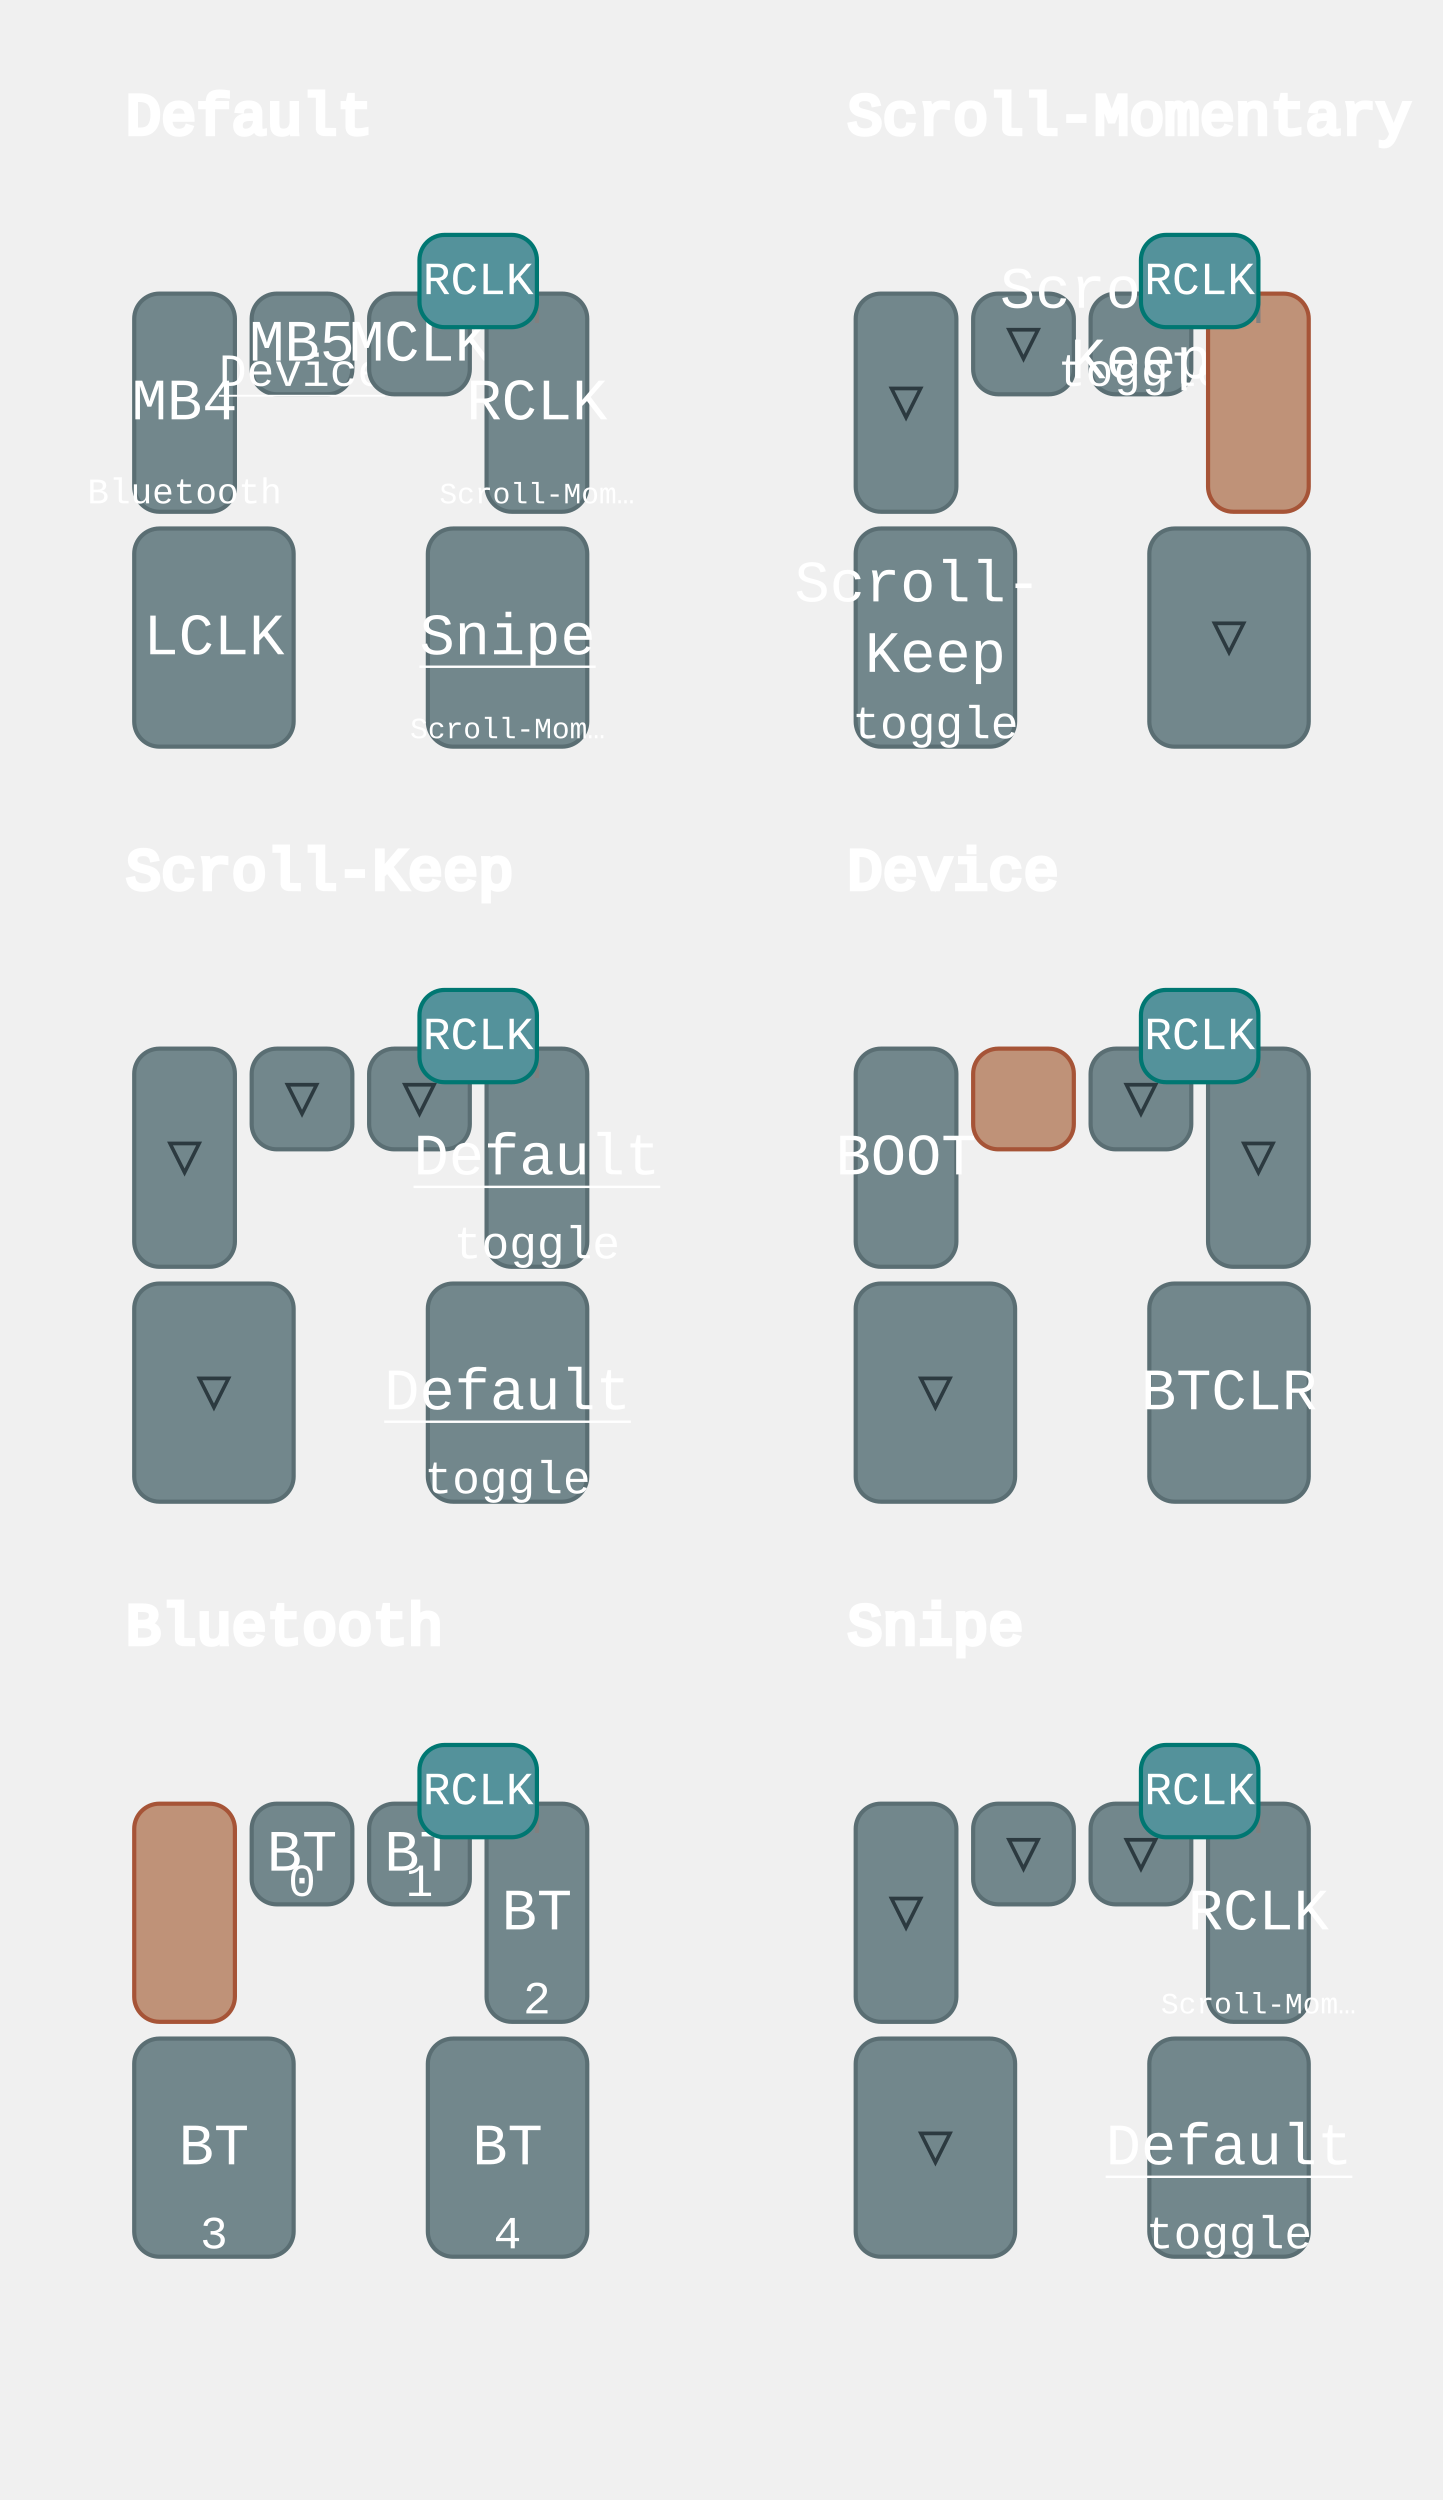
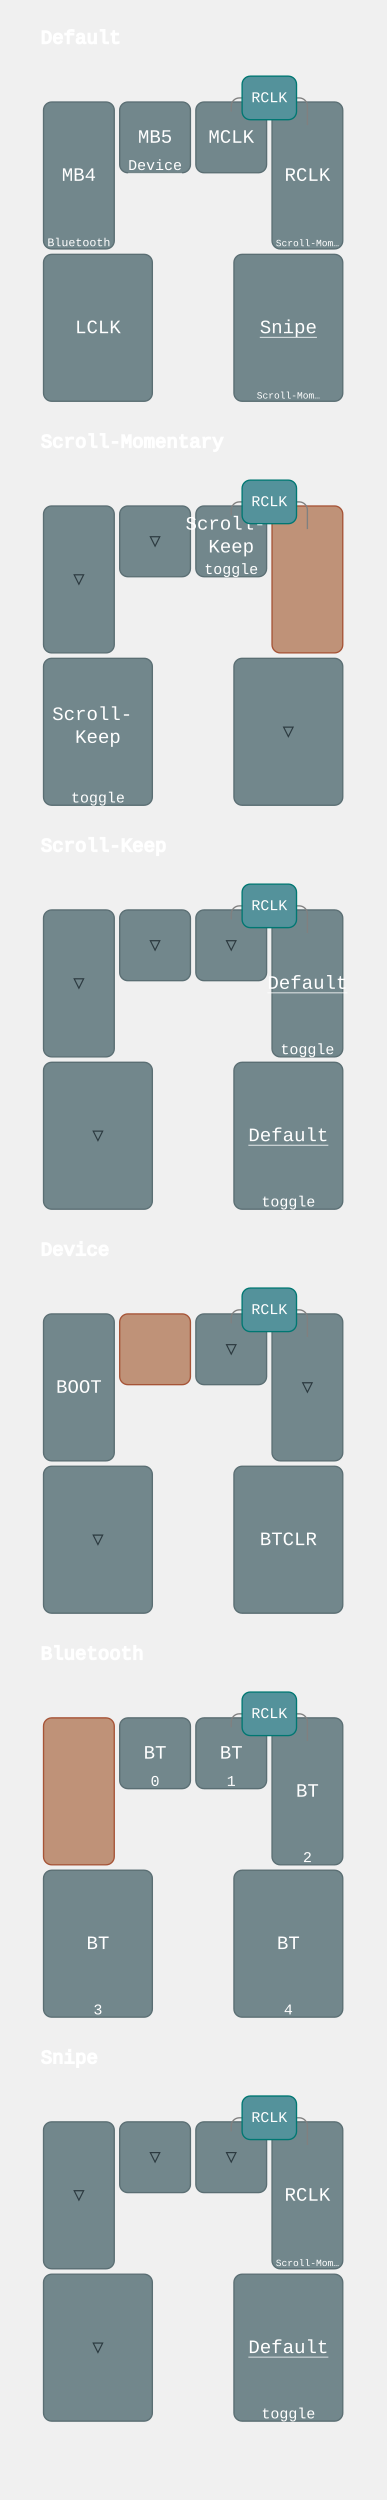
- <svg xmlns="http://www.w3.org/2000/svg" width="344" height="596" viewBox="0 0 344 596" class="keymap">
+ <svg xmlns="http://www.w3.org/2000/svg" width="284" height="1838" viewBox="0 0 284 1838" class="keymap">
  <style>svg path {
    fill: inherit;
}
svg.keymap {
    font-family: Menlo,SFMono-Regular,Consolas,Liberation Mono,monospace;
    font-size: 14px;
    font-kerning: normal;
    text-rendering: optimizeLegibility;
    fill: #FFF;
    background: #141F26;
}
rect.key {
    fill: #72878C;
    stroke: #5A6E73;
    stroke-width: 1;
}
rect.side {
    filter: brightness(90%);
}
rect.combo, rect.combo-separate {
    fill: #54929b;
    stroke: #007772;
}
rect.held, rect.combo.held {
    stroke: #A65437;
    fill: #BF9278;
}
rect.ghost, rect.combo.ghost {
    stroke-dasharray: 4, 4;
    stroke-width: 2;
}
text {
    text-anchor: middle;
    dominant-baseline: middle;
}
text.label {
    text-anchor: start;
    stroke: white;
    paint-order: stroke;
}
text.combo, text.hold, text.shifted, text.left, text.right, text.tl, text.tr, text.bl, text.br {
    font-size: 11px;
}
text.hold, text.bl, text.br {
    text-anchor: middle;
    dominant-baseline: auto;
}
text.shifted, text.tl, text.tr {
    text-anchor: middle;
    dominant-baseline: hanging;
}
text.left, text.tl, text.bl {
    text-anchor: start;
}
text.right, text.tr, text.br {
    text-anchor: end;
}
text.layer-activator {
    text-decoration: underline;
}
text.combo.hold, text.combo.shifted, text.combo.left, text.combo.right {
    font-size: 8px;
}
text.trans {
    fill: #2C3A40;
}
path.combo {
    stroke-width: 1;
    stroke: gray;
    fill: none;
}
.icon-tabler &gt; path {
    fill: inherit;
    stroke: inherit;
    stroke-width: 2;
}
.icon-tabler &gt; path[stroke="none"][fill="none"] {
    visibility: hidden;
}</style>
  <g transform="translate(30, 0)" class="layer-Default">
    <text x="0" y="28" class="label" id="Default">Default</text>
-     <g transform="translate(0, 68)">
-       <g transform="translate(14, 28)" class="key keypos-0">
-         <rect rx="6" ry="6" x="-12" y="-26" width="24" height="52" class="key" />
+     <g transform="translate(0, 73)">
+       <g transform="translate(28, 56)" class="key keypos-0">
+         <rect rx="6" ry="6" x="-26" y="-54" width="52" height="108" class="key" />
        <text x="0" y="0" class="key tap">MB4</text>
        <a href="#Bluetooth">
-           <text x="0" y="24" class="key hold layer-activator">
+           <text x="0" y="52" class="key hold layer-activator">
            <tspan style="font-size: 78%">Bluetooth</tspan>
          </text>
        </a>
      </g>
-       <g transform="translate(42, 14)" class="key keypos-1">
-         <rect rx="6" ry="6" x="-12" y="-12" width="24" height="24" class="key" />
+       <g transform="translate(84, 28)" class="key keypos-1">
+         <rect rx="6" ry="6" x="-26" y="-26" width="52" height="52" class="key" />
        <text x="0" y="0" class="key tap">MB5</text>
        <a href="#Device">
-           <text x="0" y="10" class="key hold layer-activator">Device</text>
-         </a>
-       </g>
-       <g transform="translate(70, 14)" class="key keypos-2">
-         <rect rx="6" ry="6" x="-12" y="-12" width="24" height="24" class="key" />
+           <text x="0" y="24" class="key hold layer-activator">Device</text>
+         </a>
+       </g>
+       <g transform="translate(140, 28)" class="key keypos-2">
+         <rect rx="6" ry="6" x="-26" y="-26" width="52" height="52" class="key" />
        <text x="0" y="0" class="key tap">MCLK</text>
      </g>
-       <g transform="translate(98, 28)" class="key keypos-3">
-         <rect rx="6" ry="6" x="-12" y="-26" width="24" height="52" class="key" />
+       <g transform="translate(196, 56)" class="key keypos-3">
+         <rect rx="6" ry="6" x="-26" y="-54" width="52" height="108" class="key" />
        <text x="0" y="0" class="key tap">RCLK</text>
        <a href="#Scroll-Momentary">
-           <text x="0" y="24" class="key hold layer-activator">
+           <text x="0" y="52" class="key hold layer-activator">
            <tspan style="font-size: 64%">Scroll-Mom…</tspan>
          </text>
        </a>
      </g>
-       <g transform="translate(21, 84)" class="key keypos-4">
-         <rect rx="6" ry="6" x="-19" y="-26" width="38" height="52" class="key" />
+       <g transform="translate(42, 168)" class="key keypos-4">
+         <rect rx="6" ry="6" x="-40" y="-54" width="80" height="108" class="key" />
        <text x="0" y="0" class="key tap">LCLK</text>
      </g>
-       <g transform="translate(91, 84)" class="key keypos-5">
-         <rect rx="6" ry="6" x="-19" y="-26" width="38" height="52" class="key" />
+       <g transform="translate(182, 168)" class="key keypos-5">
+         <rect rx="6" ry="6" x="-40" y="-54" width="80" height="108" class="key" />
        <a href="#Snipe">
          <text x="0" y="0" class="key tap layer-activator">Snipe</text>
        </a>
        <a href="#Scroll-Momentary">
-           <text x="0" y="24" class="key hold layer-activator">
+           <text x="0" y="52" class="key hold layer-activator">
            <tspan style="font-size: 64%">Scroll-Mom…</tspan>
          </text>
        </a>
      </g>
      <g class="combo combopos-0">
-         <path d="M84,-1 h-8 a6.0,6.0 0 0 0 -6.0,6.0 v0" class="combo" />
-         <path d="M84,-1 h8 a6.0,6.0 0 0 1 6.0,6.0 v4" class="combo" />
-         <rect rx="6" ry="6" x="70" y="-12" width="28" height="22" class="combo" />
-         <text x="84" y="-1" class="combo tap">RCLK</text>
-       </g>
-     </g>
-   </g>
-   <g transform="translate(202, 0)" class="layer-Scroll-Momentary">
+         <path d="M168,-1 h-22 a6.0,6.0 0 0 0 -6.0,6.0 v4" class="combo" />
+         <path d="M168,-1 h22 a6.0,6.0 0 0 1 6.0,6.0 v14" class="combo" />
+         <rect rx="6" ry="6" x="148" y="-17" width="40" height="32" class="combo" />
+         <text x="168" y="-1" class="combo tap">RCLK</text>
+       </g>
+     </g>
+   </g>
+   <g transform="translate(30, 297)" class="layer-Scroll-Momentary">
    <text x="0" y="28" class="label" id="Scroll-Momentary">Scroll-Momentary</text>
-     <g transform="translate(0, 68)">
-       <g transform="translate(14, 28)" class="key trans keypos-0">
-         <rect rx="6" ry="6" x="-12" y="-26" width="24" height="52" class="key trans" />
-         <text x="0" y="0" class="key trans tap">▽</text>
-       </g>
-       <g transform="translate(42, 14)" class="key trans keypos-1">
-         <rect rx="6" ry="6" x="-12" y="-12" width="24" height="24" class="key trans" />
-         <text x="0" y="0" class="key trans tap">▽</text>
-       </g>
-       <g transform="translate(70, 14)" class="key keypos-2">
-         <rect rx="6" ry="6" x="-12" y="-12" width="24" height="24" class="key" />
-         <text x="0" y="0" class="key tap">
-           <tspan x="0" dy="-0.9em">Scroll-</tspan>
-           <tspan x="0" dy="1.2em">Keep</tspan>
-         </text>
-         <text x="0" y="10" class="key hold">toggle</text>
-       </g>
-       <g transform="translate(98, 28)" class="key held keypos-3">
-         <rect rx="6" ry="6" x="-12" y="-26" width="24" height="52" class="key held" />
-       </g>
-       <g transform="translate(21, 84)" class="key keypos-4">
-         <rect rx="6" ry="6" x="-19" y="-26" width="38" height="52" class="key" />
+     <g transform="translate(0, 73)">
+       <g transform="translate(28, 56)" class="key trans keypos-0">
+         <rect rx="6" ry="6" x="-26" y="-54" width="52" height="108" class="key trans" />
+         <text x="0" y="0" class="key trans tap">▽</text>
+       </g>
+       <g transform="translate(84, 28)" class="key trans keypos-1">
+         <rect rx="6" ry="6" x="-26" y="-26" width="52" height="52" class="key trans" />
+         <text x="0" y="0" class="key trans tap">▽</text>
+       </g>
+       <g transform="translate(140, 28)" class="key keypos-2">
+         <rect rx="6" ry="6" x="-26" y="-26" width="52" height="52" class="key" />
        <text x="0" y="0" class="key tap">
          <tspan x="0" dy="-0.9em">Scroll-</tspan>
          <tspan x="0" dy="1.2em">Keep</tspan>
        </text>
        <text x="0" y="24" class="key hold">toggle</text>
      </g>
-       <g transform="translate(91, 84)" class="key trans keypos-5">
-         <rect rx="6" ry="6" x="-19" y="-26" width="38" height="52" class="key trans" />
-         <text x="0" y="0" class="key trans tap">▽</text>
-       </g>
-       <g class="combo combopos-0">
-         <path d="M84,-1 h-8 a6.0,6.0 0 0 0 -6.0,6.0 v0" class="combo" />
-         <path d="M84,-1 h8 a6.0,6.0 0 0 1 6.0,6.0 v4" class="combo" />
-         <rect rx="6" ry="6" x="70" y="-12" width="28" height="22" class="combo" />
-         <text x="84" y="-1" class="combo tap">RCLK</text>
-       </g>
-     </g>
-   </g>
-   <g transform="translate(30, 180)" class="layer-Scroll-Keep">
+       <g transform="translate(196, 56)" class="key held keypos-3">
+         <rect rx="6" ry="6" x="-26" y="-54" width="52" height="108" class="key held" />
+       </g>
+       <g transform="translate(42, 168)" class="key keypos-4">
+         <rect rx="6" ry="6" x="-40" y="-54" width="80" height="108" class="key" />
+         <text x="0" y="0" class="key tap">
+           <tspan x="0" dy="-0.9em">Scroll-</tspan>
+           <tspan x="0" dy="1.2em">Keep</tspan>
+         </text>
+         <text x="0" y="52" class="key hold">toggle</text>
+       </g>
+       <g transform="translate(182, 168)" class="key trans keypos-5">
+         <rect rx="6" ry="6" x="-40" y="-54" width="80" height="108" class="key trans" />
+         <text x="0" y="0" class="key trans tap">▽</text>
+       </g>
+       <g class="combo combopos-0">
+         <path d="M168,-1 h-22 a6.0,6.0 0 0 0 -6.0,6.0 v4" class="combo" />
+         <path d="M168,-1 h22 a6.0,6.0 0 0 1 6.0,6.0 v14" class="combo" />
+         <rect rx="6" ry="6" x="148" y="-17" width="40" height="32" class="combo" />
+         <text x="168" y="-1" class="combo tap">RCLK</text>
+       </g>
+     </g>
+   </g>
+   <g transform="translate(30, 594)" class="layer-Scroll-Keep">
    <text x="0" y="28" class="label" id="Scroll-Keep">Scroll-Keep</text>
-     <g transform="translate(0, 68)">
-       <g transform="translate(14, 28)" class="key trans keypos-0">
-         <rect rx="6" ry="6" x="-12" y="-26" width="24" height="52" class="key trans" />
-         <text x="0" y="0" class="key trans tap">▽</text>
-       </g>
-       <g transform="translate(42, 14)" class="key trans keypos-1">
-         <rect rx="6" ry="6" x="-12" y="-12" width="24" height="24" class="key trans" />
-         <text x="0" y="0" class="key trans tap">▽</text>
-       </g>
-       <g transform="translate(70, 14)" class="key trans keypos-2">
-         <rect rx="6" ry="6" x="-12" y="-12" width="24" height="24" class="key trans" />
-         <text x="0" y="0" class="key trans tap">▽</text>
-       </g>
-       <g transform="translate(98, 28)" class="key keypos-3">
-         <rect rx="6" ry="6" x="-12" y="-26" width="24" height="52" class="key" />
+     <g transform="translate(0, 73)">
+       <g transform="translate(28, 56)" class="key trans keypos-0">
+         <rect rx="6" ry="6" x="-26" y="-54" width="52" height="108" class="key trans" />
+         <text x="0" y="0" class="key trans tap">▽</text>
+       </g>
+       <g transform="translate(84, 28)" class="key trans keypos-1">
+         <rect rx="6" ry="6" x="-26" y="-26" width="52" height="52" class="key trans" />
+         <text x="0" y="0" class="key trans tap">▽</text>
+       </g>
+       <g transform="translate(140, 28)" class="key trans keypos-2">
+         <rect rx="6" ry="6" x="-26" y="-26" width="52" height="52" class="key trans" />
+         <text x="0" y="0" class="key trans tap">▽</text>
+       </g>
+       <g transform="translate(196, 56)" class="key keypos-3">
+         <rect rx="6" ry="6" x="-26" y="-54" width="52" height="108" class="key" />
        <a href="#Default">
          <text x="0" y="0" class="key tap layer-activator">Default</text>
        </a>
-         <text x="0" y="24" class="key hold">toggle</text>
-       </g>
-       <g transform="translate(21, 84)" class="key trans keypos-4">
-         <rect rx="6" ry="6" x="-19" y="-26" width="38" height="52" class="key trans" />
-         <text x="0" y="0" class="key trans tap">▽</text>
-       </g>
-       <g transform="translate(91, 84)" class="key keypos-5">
-         <rect rx="6" ry="6" x="-19" y="-26" width="38" height="52" class="key" />
+         <text x="0" y="52" class="key hold">toggle</text>
+       </g>
+       <g transform="translate(42, 168)" class="key trans keypos-4">
+         <rect rx="6" ry="6" x="-40" y="-54" width="80" height="108" class="key trans" />
+         <text x="0" y="0" class="key trans tap">▽</text>
+       </g>
+       <g transform="translate(182, 168)" class="key keypos-5">
+         <rect rx="6" ry="6" x="-40" y="-54" width="80" height="108" class="key" />
        <a href="#Default">
          <text x="0" y="0" class="key tap layer-activator">Default</text>
        </a>
-         <text x="0" y="24" class="key hold">toggle</text>
-       </g>
-       <g class="combo combopos-0">
-         <path d="M84,-1 h-8 a6.0,6.0 0 0 0 -6.0,6.0 v0" class="combo" />
-         <path d="M84,-1 h8 a6.0,6.0 0 0 1 6.0,6.0 v4" class="combo" />
-         <rect rx="6" ry="6" x="70" y="-12" width="28" height="22" class="combo" />
-         <text x="84" y="-1" class="combo tap">RCLK</text>
-       </g>
-     </g>
-   </g>
-   <g transform="translate(202, 180)" class="layer-Device">
+         <text x="0" y="52" class="key hold">toggle</text>
+       </g>
+       <g class="combo combopos-0">
+         <path d="M168,-1 h-22 a6.0,6.0 0 0 0 -6.0,6.0 v4" class="combo" />
+         <path d="M168,-1 h22 a6.0,6.0 0 0 1 6.0,6.0 v14" class="combo" />
+         <rect rx="6" ry="6" x="148" y="-17" width="40" height="32" class="combo" />
+         <text x="168" y="-1" class="combo tap">RCLK</text>
+       </g>
+     </g>
+   </g>
+   <g transform="translate(30, 891)" class="layer-Device">
    <text x="0" y="28" class="label" id="Device">Device</text>
-     <g transform="translate(0, 68)">
-       <g transform="translate(14, 28)" class="key keypos-0">
-         <rect rx="6" ry="6" x="-12" y="-26" width="24" height="52" class="key" />
+     <g transform="translate(0, 73)">
+       <g transform="translate(28, 56)" class="key keypos-0">
+         <rect rx="6" ry="6" x="-26" y="-54" width="52" height="108" class="key" />
        <text x="0" y="0" class="key tap">BOOT</text>
      </g>
-       <g transform="translate(42, 14)" class="key held keypos-1">
-         <rect rx="6" ry="6" x="-12" y="-12" width="24" height="24" class="key held" />
-       </g>
-       <g transform="translate(70, 14)" class="key trans keypos-2">
-         <rect rx="6" ry="6" x="-12" y="-12" width="24" height="24" class="key trans" />
-         <text x="0" y="0" class="key trans tap">▽</text>
-       </g>
-       <g transform="translate(98, 28)" class="key trans keypos-3">
-         <rect rx="6" ry="6" x="-12" y="-26" width="24" height="52" class="key trans" />
-         <text x="0" y="0" class="key trans tap">▽</text>
-       </g>
-       <g transform="translate(21, 84)" class="key trans keypos-4">
-         <rect rx="6" ry="6" x="-19" y="-26" width="38" height="52" class="key trans" />
-         <text x="0" y="0" class="key trans tap">▽</text>
-       </g>
-       <g transform="translate(91, 84)" class="key keypos-5">
-         <rect rx="6" ry="6" x="-19" y="-26" width="38" height="52" class="key" />
+       <g transform="translate(84, 28)" class="key held keypos-1">
+         <rect rx="6" ry="6" x="-26" y="-26" width="52" height="52" class="key held" />
+       </g>
+       <g transform="translate(140, 28)" class="key trans keypos-2">
+         <rect rx="6" ry="6" x="-26" y="-26" width="52" height="52" class="key trans" />
+         <text x="0" y="0" class="key trans tap">▽</text>
+       </g>
+       <g transform="translate(196, 56)" class="key trans keypos-3">
+         <rect rx="6" ry="6" x="-26" y="-54" width="52" height="108" class="key trans" />
+         <text x="0" y="0" class="key trans tap">▽</text>
+       </g>
+       <g transform="translate(42, 168)" class="key trans keypos-4">
+         <rect rx="6" ry="6" x="-40" y="-54" width="80" height="108" class="key trans" />
+         <text x="0" y="0" class="key trans tap">▽</text>
+       </g>
+       <g transform="translate(182, 168)" class="key keypos-5">
+         <rect rx="6" ry="6" x="-40" y="-54" width="80" height="108" class="key" />
        <text x="0" y="0" class="key tap">BTCLR</text>
      </g>
      <g class="combo combopos-0">
-         <path d="M84,-1 h-8 a6.0,6.0 0 0 0 -6.0,6.0 v0" class="combo" />
-         <path d="M84,-1 h8 a6.0,6.0 0 0 1 6.0,6.0 v4" class="combo" />
-         <rect rx="6" ry="6" x="70" y="-12" width="28" height="22" class="combo" />
-         <text x="84" y="-1" class="combo tap">RCLK</text>
-       </g>
-     </g>
-   </g>
-   <g transform="translate(30, 360)" class="layer-Bluetooth">
+         <path d="M168,-1 h-22 a6.0,6.0 0 0 0 -6.0,6.0 v4" class="combo" />
+         <path d="M168,-1 h22 a6.0,6.0 0 0 1 6.0,6.0 v14" class="combo" />
+         <rect rx="6" ry="6" x="148" y="-17" width="40" height="32" class="combo" />
+         <text x="168" y="-1" class="combo tap">RCLK</text>
+       </g>
+     </g>
+   </g>
+   <g transform="translate(30, 1188)" class="layer-Bluetooth">
    <text x="0" y="28" class="label" id="Bluetooth">Bluetooth</text>
-     <g transform="translate(0, 68)">
-       <g transform="translate(14, 28)" class="key held keypos-0">
-         <rect rx="6" ry="6" x="-12" y="-26" width="24" height="52" class="key held" />
-       </g>
-       <g transform="translate(42, 14)" class="key keypos-1">
-         <rect rx="6" ry="6" x="-12" y="-12" width="24" height="24" class="key" />
-         <text x="0" y="0" class="key tap">BT</text>
-         <text x="0" y="10" class="key hold">0</text>
-       </g>
-       <g transform="translate(70, 14)" class="key keypos-2">
-         <rect rx="6" ry="6" x="-12" y="-12" width="24" height="24" class="key" />
-         <text x="0" y="0" class="key tap">BT</text>
-         <text x="0" y="10" class="key hold">1</text>
-       </g>
-       <g transform="translate(98, 28)" class="key keypos-3">
-         <rect rx="6" ry="6" x="-12" y="-26" width="24" height="52" class="key" />
-         <text x="0" y="0" class="key tap">BT</text>
-         <text x="0" y="24" class="key hold">2</text>
-       </g>
-       <g transform="translate(21, 84)" class="key keypos-4">
-         <rect rx="6" ry="6" x="-19" y="-26" width="38" height="52" class="key" />
-         <text x="0" y="0" class="key tap">BT</text>
-         <text x="0" y="24" class="key hold">3</text>
-       </g>
-       <g transform="translate(91, 84)" class="key keypos-5">
-         <rect rx="6" ry="6" x="-19" y="-26" width="38" height="52" class="key" />
-         <text x="0" y="0" class="key tap">BT</text>
-         <text x="0" y="24" class="key hold">4</text>
-       </g>
-       <g class="combo combopos-0">
-         <path d="M84,-1 h-8 a6.0,6.0 0 0 0 -6.0,6.0 v0" class="combo" />
-         <path d="M84,-1 h8 a6.0,6.0 0 0 1 6.0,6.0 v4" class="combo" />
-         <rect rx="6" ry="6" x="70" y="-12" width="28" height="22" class="combo" />
-         <text x="84" y="-1" class="combo tap">RCLK</text>
-       </g>
-     </g>
-   </g>
-   <g transform="translate(202, 360)" class="layer-Snipe">
+     <g transform="translate(0, 73)">
+       <g transform="translate(28, 56)" class="key held keypos-0">
+         <rect rx="6" ry="6" x="-26" y="-54" width="52" height="108" class="key held" />
+       </g>
+       <g transform="translate(84, 28)" class="key keypos-1">
+         <rect rx="6" ry="6" x="-26" y="-26" width="52" height="52" class="key" />
+         <text x="0" y="0" class="key tap">BT</text>
+         <text x="0" y="24" class="key hold">0</text>
+       </g>
+       <g transform="translate(140, 28)" class="key keypos-2">
+         <rect rx="6" ry="6" x="-26" y="-26" width="52" height="52" class="key" />
+         <text x="0" y="0" class="key tap">BT</text>
+         <text x="0" y="24" class="key hold">1</text>
+       </g>
+       <g transform="translate(196, 56)" class="key keypos-3">
+         <rect rx="6" ry="6" x="-26" y="-54" width="52" height="108" class="key" />
+         <text x="0" y="0" class="key tap">BT</text>
+         <text x="0" y="52" class="key hold">2</text>
+       </g>
+       <g transform="translate(42, 168)" class="key keypos-4">
+         <rect rx="6" ry="6" x="-40" y="-54" width="80" height="108" class="key" />
+         <text x="0" y="0" class="key tap">BT</text>
+         <text x="0" y="52" class="key hold">3</text>
+       </g>
+       <g transform="translate(182, 168)" class="key keypos-5">
+         <rect rx="6" ry="6" x="-40" y="-54" width="80" height="108" class="key" />
+         <text x="0" y="0" class="key tap">BT</text>
+         <text x="0" y="52" class="key hold">4</text>
+       </g>
+       <g class="combo combopos-0">
+         <path d="M168,-1 h-22 a6.0,6.0 0 0 0 -6.0,6.0 v4" class="combo" />
+         <path d="M168,-1 h22 a6.0,6.0 0 0 1 6.0,6.0 v14" class="combo" />
+         <rect rx="6" ry="6" x="148" y="-17" width="40" height="32" class="combo" />
+         <text x="168" y="-1" class="combo tap">RCLK</text>
+       </g>
+     </g>
+   </g>
+   <g transform="translate(30, 1485)" class="layer-Snipe">
    <text x="0" y="28" class="label" id="Snipe">Snipe</text>
-     <g transform="translate(0, 68)">
-       <g transform="translate(14, 28)" class="key trans keypos-0">
-         <rect rx="6" ry="6" x="-12" y="-26" width="24" height="52" class="key trans" />
-         <text x="0" y="0" class="key trans tap">▽</text>
-       </g>
-       <g transform="translate(42, 14)" class="key trans keypos-1">
-         <rect rx="6" ry="6" x="-12" y="-12" width="24" height="24" class="key trans" />
-         <text x="0" y="0" class="key trans tap">▽</text>
-       </g>
-       <g transform="translate(70, 14)" class="key trans keypos-2">
-         <rect rx="6" ry="6" x="-12" y="-12" width="24" height="24" class="key trans" />
-         <text x="0" y="0" class="key trans tap">▽</text>
-       </g>
-       <g transform="translate(98, 28)" class="key keypos-3">
-         <rect rx="6" ry="6" x="-12" y="-26" width="24" height="52" class="key" />
+     <g transform="translate(0, 73)">
+       <g transform="translate(28, 56)" class="key trans keypos-0">
+         <rect rx="6" ry="6" x="-26" y="-54" width="52" height="108" class="key trans" />
+         <text x="0" y="0" class="key trans tap">▽</text>
+       </g>
+       <g transform="translate(84, 28)" class="key trans keypos-1">
+         <rect rx="6" ry="6" x="-26" y="-26" width="52" height="52" class="key trans" />
+         <text x="0" y="0" class="key trans tap">▽</text>
+       </g>
+       <g transform="translate(140, 28)" class="key trans keypos-2">
+         <rect rx="6" ry="6" x="-26" y="-26" width="52" height="52" class="key trans" />
+         <text x="0" y="0" class="key trans tap">▽</text>
+       </g>
+       <g transform="translate(196, 56)" class="key keypos-3">
+         <rect rx="6" ry="6" x="-26" y="-54" width="52" height="108" class="key" />
        <text x="0" y="0" class="key tap">RCLK</text>
        <a href="#Scroll-Momentary">
-           <text x="0" y="24" class="key hold layer-activator">
+           <text x="0" y="52" class="key hold layer-activator">
            <tspan style="font-size: 64%">Scroll-Mom…</tspan>
          </text>
        </a>
      </g>
-       <g transform="translate(21, 84)" class="key trans keypos-4">
-         <rect rx="6" ry="6" x="-19" y="-26" width="38" height="52" class="key trans" />
-         <text x="0" y="0" class="key trans tap">▽</text>
-       </g>
-       <g transform="translate(91, 84)" class="key keypos-5">
-         <rect rx="6" ry="6" x="-19" y="-26" width="38" height="52" class="key" />
+       <g transform="translate(42, 168)" class="key trans keypos-4">
+         <rect rx="6" ry="6" x="-40" y="-54" width="80" height="108" class="key trans" />
+         <text x="0" y="0" class="key trans tap">▽</text>
+       </g>
+       <g transform="translate(182, 168)" class="key keypos-5">
+         <rect rx="6" ry="6" x="-40" y="-54" width="80" height="108" class="key" />
        <a href="#Default">
          <text x="0" y="0" class="key tap layer-activator">Default</text>
        </a>
-         <text x="0" y="24" class="key hold">toggle</text>
-       </g>
-       <g class="combo combopos-0">
-         <path d="M84,-1 h-8 a6.0,6.0 0 0 0 -6.0,6.0 v0" class="combo" />
-         <path d="M84,-1 h8 a6.0,6.0 0 0 1 6.0,6.0 v4" class="combo" />
-         <rect rx="6" ry="6" x="70" y="-12" width="28" height="22" class="combo" />
-         <text x="84" y="-1" class="combo tap">RCLK</text>
+         <text x="0" y="52" class="key hold">toggle</text>
+       </g>
+       <g class="combo combopos-0">
+         <path d="M168,-1 h-22 a6.0,6.0 0 0 0 -6.0,6.0 v4" class="combo" />
+         <path d="M168,-1 h22 a6.0,6.0 0 0 1 6.0,6.0 v14" class="combo" />
+         <rect rx="6" ry="6" x="148" y="-17" width="40" height="32" class="combo" />
+         <text x="168" y="-1" class="combo tap">RCLK</text>
      </g>
    </g>
  </g>
</svg>
